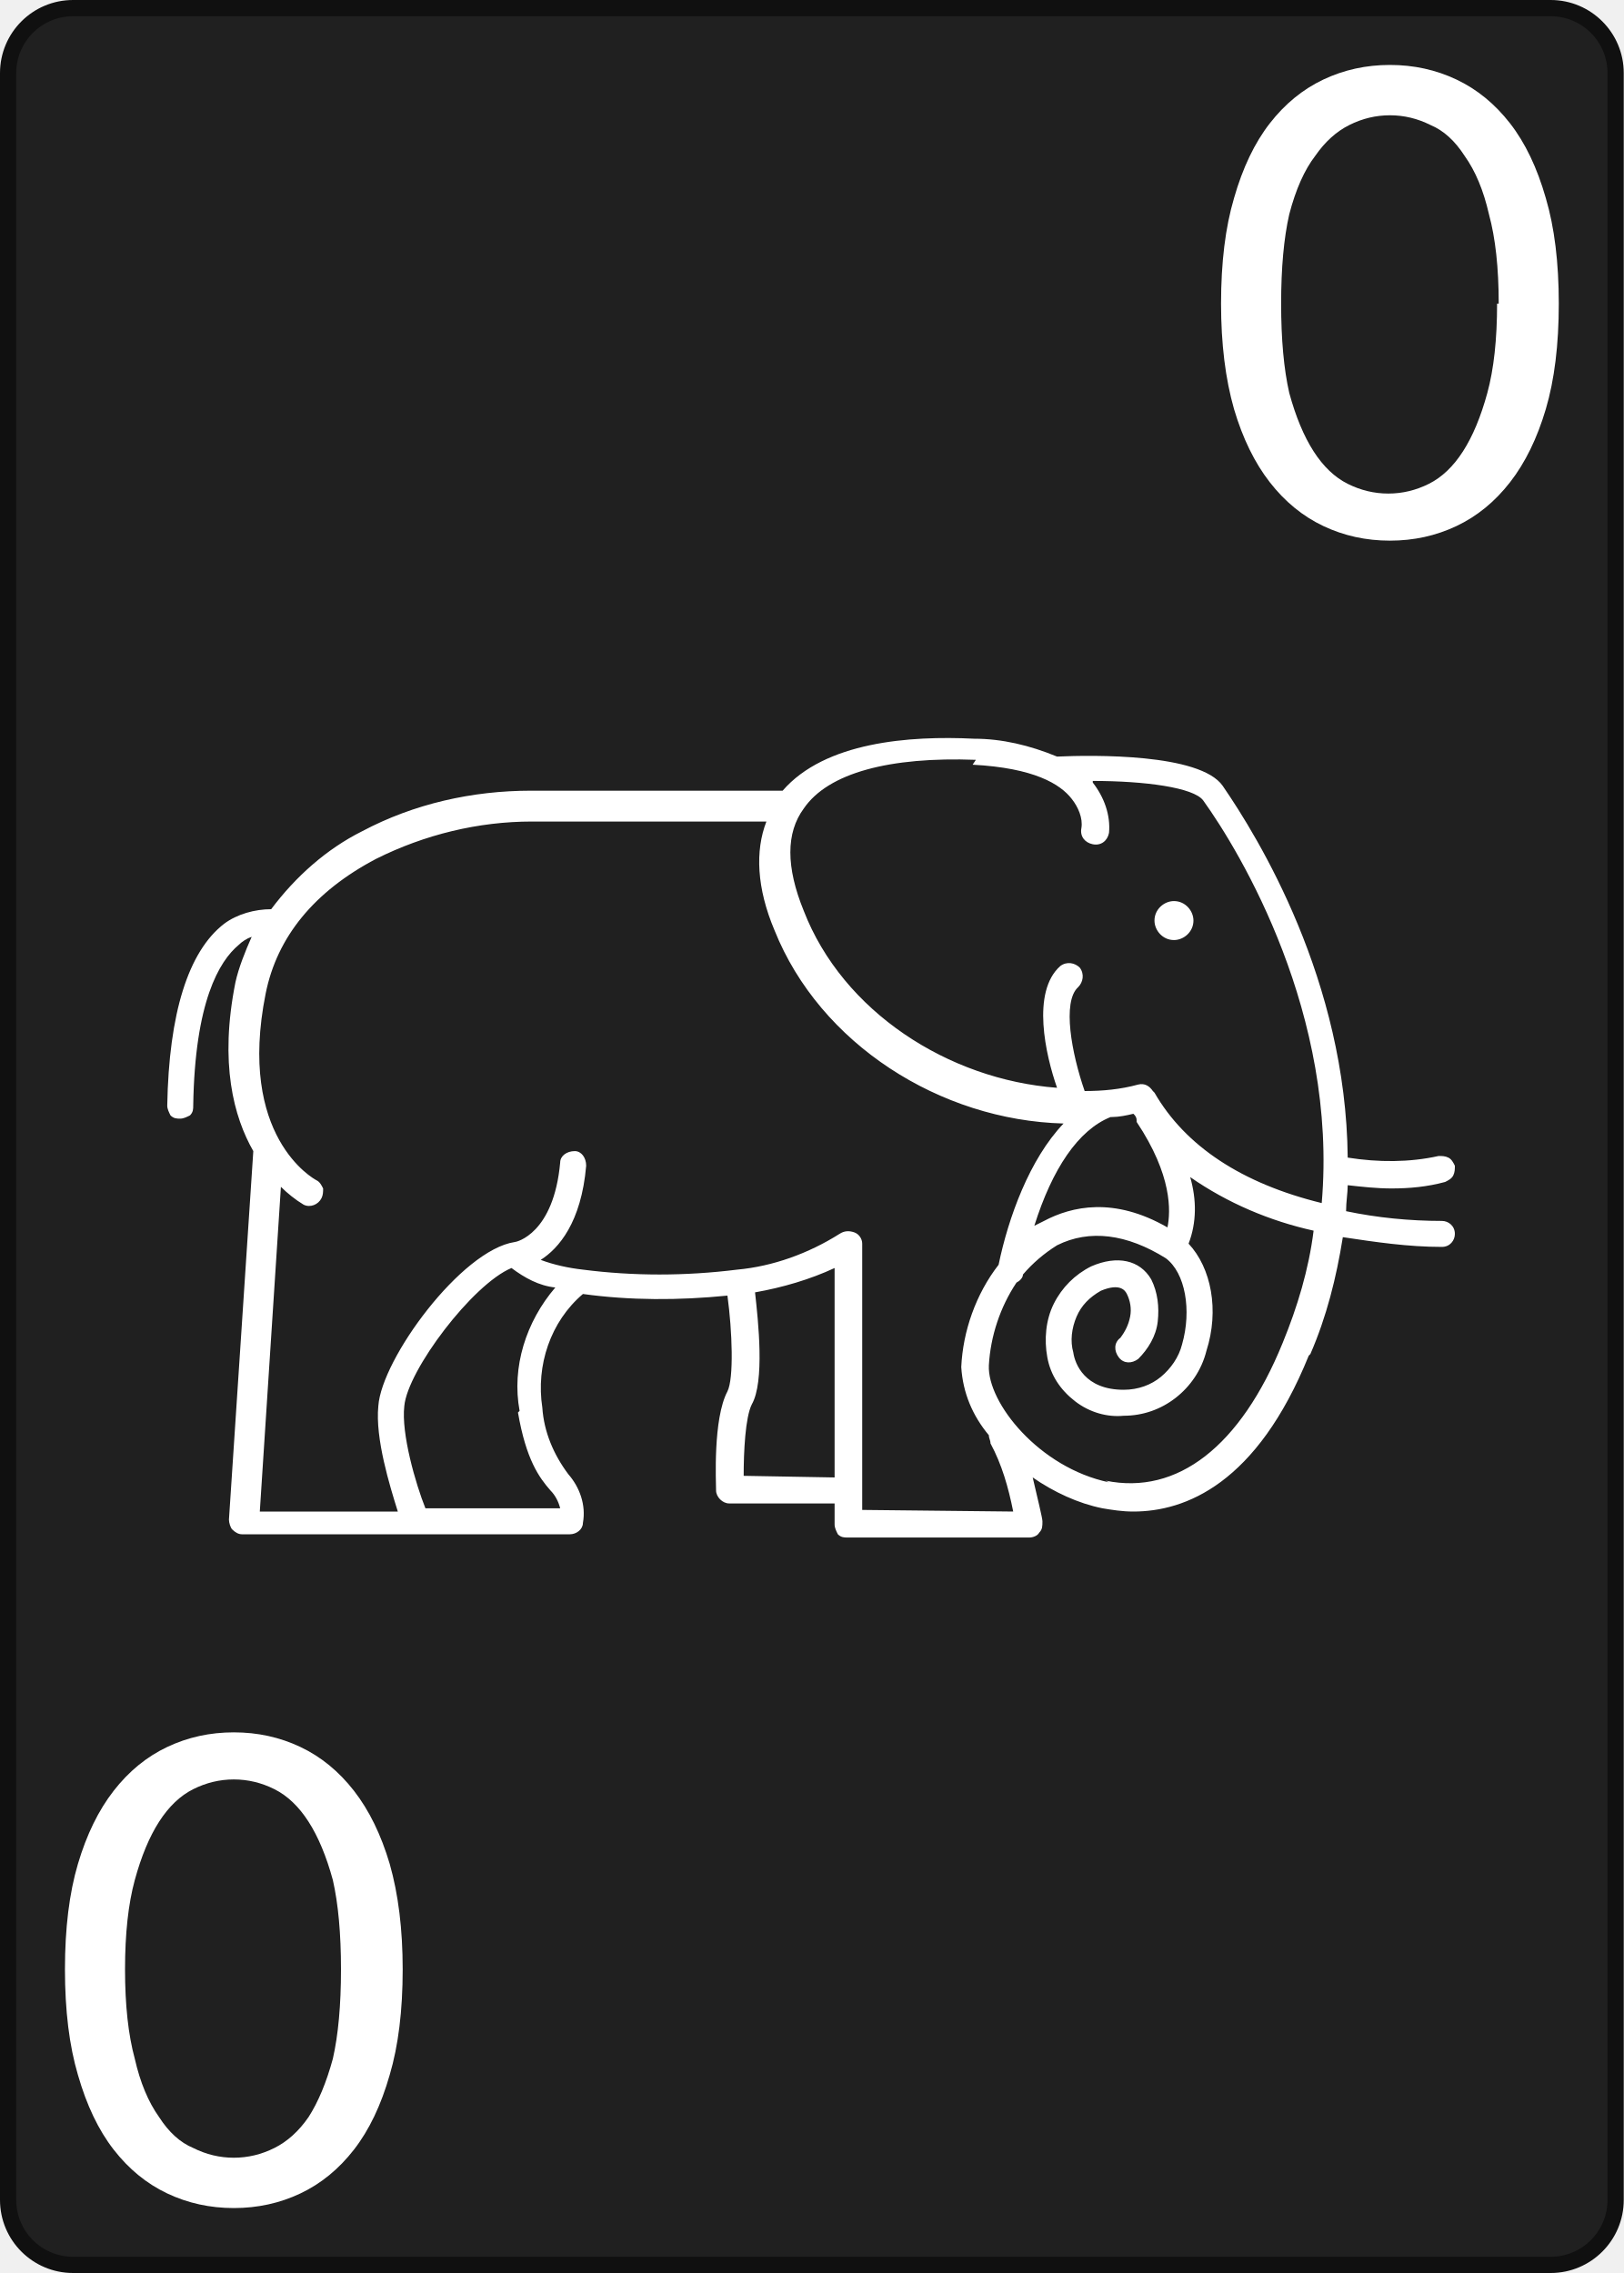
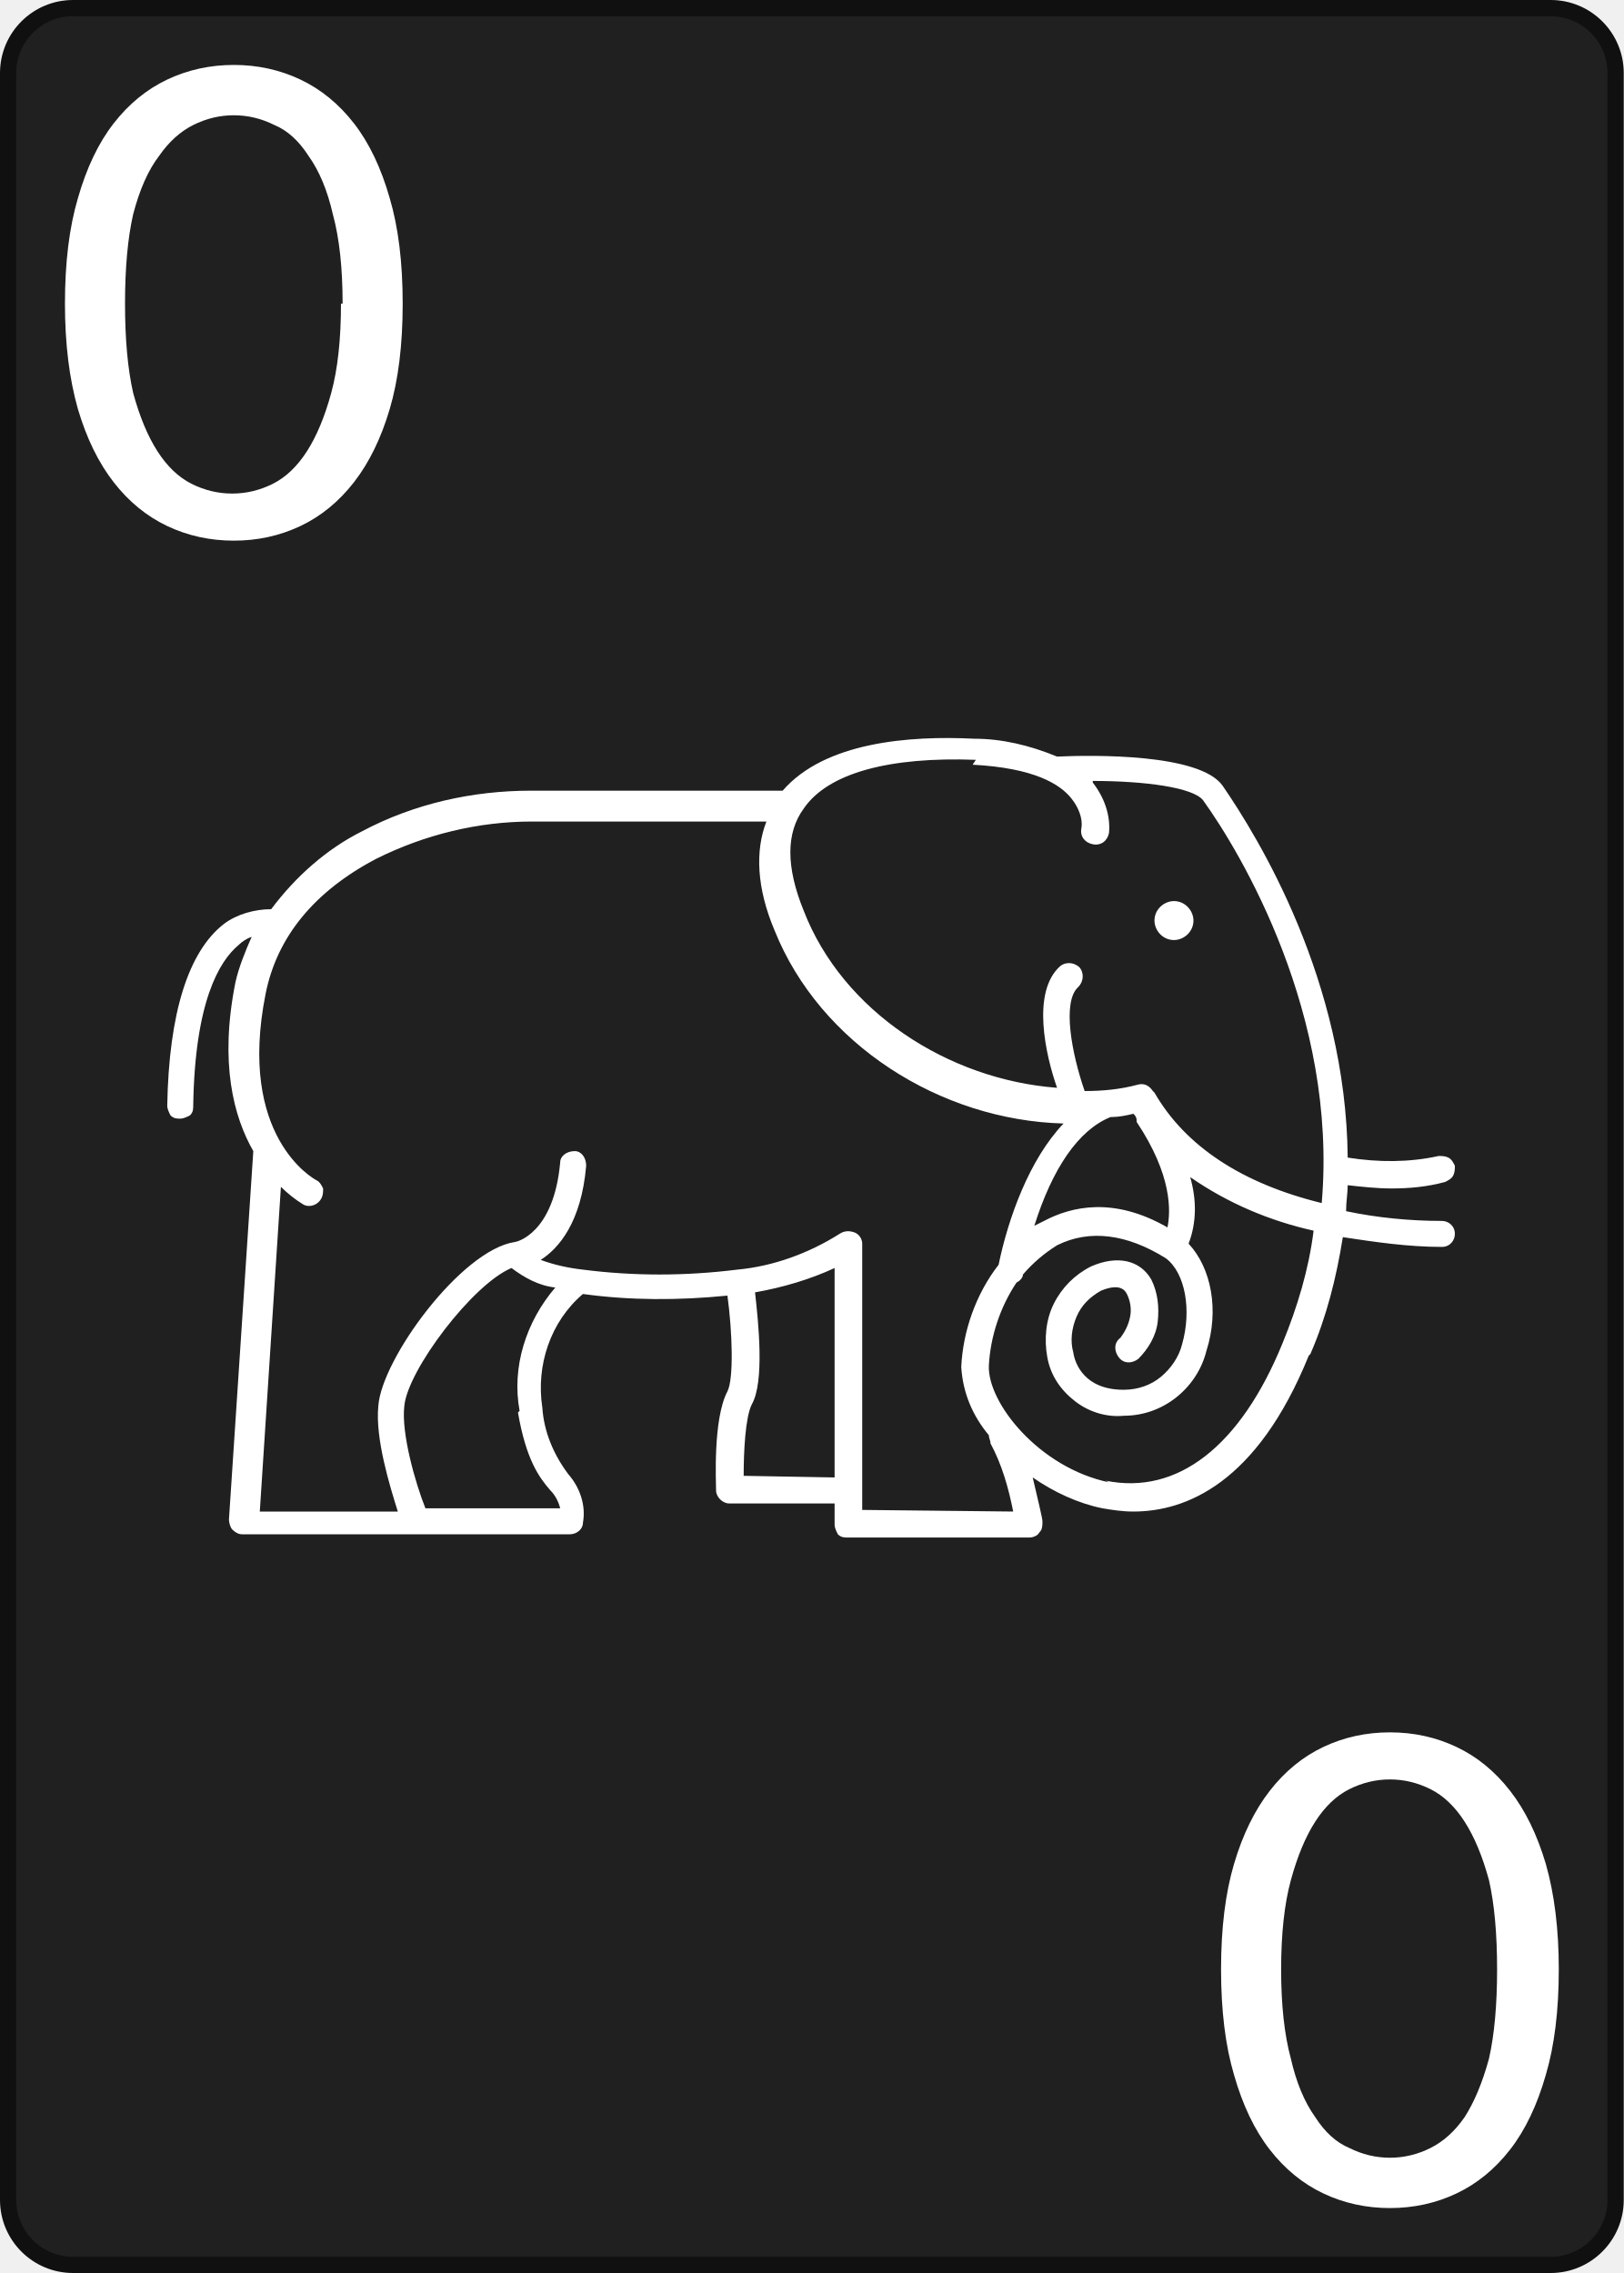
<svg xmlns="http://www.w3.org/2000/svg" width="100px" height="140px" viewbox="0 0 100 140">
  <rect x="0.5" y="0.5" width="99px" height="139px" rx="4px" ry="4px" style="fill:#202020;stroke-width:1px;stroke:#101010" />
  <g id="elephant">
    <path style="fill:#ffffff;stroke:none" d="m 73.5,56.7 c 0,0.7 -0.6,1.2 -1.2,1.2 -0.7,0 -1.2,-0.6 -1.2,-1.2 0,-0.7 0.6,-1.2 1.2,-1.2 0.7,0 1.2,0.6 1.2,1.2" />
    <path style="fill:#ffffff;stroke:none" d="m 80.7,83.4 c 1.0,-2.3 1.6,-4.7 2.0,-7.2 2.0,0.3 4.0,0.6 6.1,0.6 0.5,0 0.8,-0.4 0.8,-0.8 0,-0.5 -0.4,-0.8 -0.8,-0.8 -2.0,0 -4.0,-0.2 -5.9,-0.6 0,-0.6 0.1,-1.1 0.1,-1.6 0.9,0.1 1.8,0.2 2.7,0.2 1.1,0 2.2,-0.1 3.3,-0.4 0.2,-0.1 0.4,-0.2 0.5,-0.4 0.1,-0.2 0.1,-0.4 0.1,-0.6 -0.1,-0.2 -0.2,-0.4 -0.4,-0.5 -0.2,-0.1 -0.4,-0.1 -0.6,-0.1 -1.8,0.4 -3.7,0.4 -5.6,0.1 C 82.9,60.4 77.5,51.6 75.3,48.4 73.9,46.4 67.3,46.5 65.1,46.6 63.4,45.9 61.7,45.5 60.0,45.5 56.0,45.3 50.8,45.7 48.2,48.7 H 32.7 c -3.6,0 -7.2,0.8 -10.4,2.5 -2.2,1.1 -4.1,2.8 -5.6,4.8 -1.0,0 -2.1,0.3 -2.9,0.9 -2.2,1.7 -3.4,5.5 -3.5,11.2 0,0.2 0.1,0.4 0.2,0.6 0.2,0.2 0.4,0.2 0.6,0.2 0.2,0 0.4,-0.1 0.6,-0.2 0.2,-0.2 0.2,-0.4 0.2,-0.6 0.1,-6.4 1.6,-8.9 2.8,-9.9 0.2,-0.2 0.5,-0.4 0.8,-0.5 -0.4,0.9 -0.8,1.9 -1.0,2.8 -1.0,5.0 -0.1,8.3 1.1,10.4 l -1.5,22.7 c 0,0.2 0.1,0.5 0.2,0.6 0.2,0.2 0.4,0.3 0.6,0.3 h 20.2 c 0.4,0 0.8,-0.3 0.8,-0.7 0.2,-1.1 -0.2,-2.2 -0.9,-3.0 -0.9,-1.2 -1.5,-2.6 -1.6,-4.1 -0.4,-2.6 0.5,-5.3 2.5,-7.0 2.9,0.4 5.9,0.4 8.9,0.1 0.3,2.2 0.4,5.1 0,5.9 -0.9,1.7 -0.7,5.6 -0.7,6.1 h 0 c 0,0.4 0.4,0.8 0.8,0.8 h 6.5 v 1.3 c 0,0.2 0.1,0.4 0.2,0.6 0.2,0.2 0.4,0.2 0.6,0.2 h 11.2 c 0.2,0 0.5,-0.1 0.6,-0.3 0.2,-0.2 0.2,-0.4 0.2,-0.7 0,-0.2 -0.3,-1.4 -0.6,-2.7 1.3,0.9 2.8,1.6 4.3,1.9 0.6,0.1 1.2,0.2 1.9,0.2 3.2,0 7.6,-1.7 10.8,-9.6 z M 59.9,47.1 c 3.8,0.2 5.4,1.2 6.1,2.1 0.4,0.5 0.7,1.2 0.6,1.8 -0.1,0.5 0.2,0.9 0.7,1.0 0.5,0.1 0.9,-0.2 1.0,-0.7 0.1,-1.1 -0.3,-2.2 -1.0,-3.1 l 0,-0.1 c 3.2,0 6.2,0.4 6.8,1.2 2.3,3.2 8.3,13.2 7.3,24.8 -4.9,-1.2 -8.4,-3.5 -10.3,-6.8 l -0.1,-0.1 v 0 c -0.2,-0.3 -0.5,-0.5 -0.9,-0.4 -1.1,0.3 -2.2,0.4 -3.3,0.4 -0.8,-2.3 -1.4,-5.5 -0.4,-6.4 v 0 c 0.3,-0.3 0.4,-0.8 0.1,-1.2 -0.3,-0.3 -0.8,-0.4 -1.2,-0.1 -1.8,1.6 -0.9,5.5 -0.2,7.5 -6.7,-0.5 -13.2,-4.7 -15.6,-10.9 -1.1,-2.7 -1.1,-4.8 0,-6.3 1.5,-2.2 5.3,-3.2 10.6,-3.0 z m 8.6,21.7 c 0.4,0 0.9,-0.1 1.3,-0.2 0.1,0.1 0.2,0.2 0.2,0.4 v 0 c 0,0 0,0.1 0,0.1 2.2,3.3 2.1,5.5 1.9,6.5 -3.3,-1.9 -5.9,-1.3 -7.6,-0.4 -0.2,0.1 -0.4,0.2 -0.6,0.3 1.1,-3.5 2.7,-5.9 4.7,-6.7 z M 31.9,87.0 c 0.5,2.9 1.3,4.0 2.0,4.8 v 0 c 0.3,0.3 0.5,0.7 0.6,1.1 h -8.3 c -0.6,-1.5 -1.5,-4.6 -1.3,-6.3 0.2,-2.2 4.2,-7.5 6.6,-8.5 h 0 c 0.8,0.6 1.7,1.1 2.7,1.2 -1.8,2.1 -2.7,4.9 -2.2,7.6 z m 13.9,3.9 c 0,-1.5 0.1,-3.6 0.5,-4.4 0.8,-1.4 0.4,-5.1 0.2,-6.9 1.7,-0.3 3.4,-0.8 4.9,-1.5 v 12.9 z m 7.3,2.1 0,-16.4 c 0,-0.3 -0.2,-0.6 -0.5,-0.7 -0.3,-0.1 -0.6,-0.1 -0.9,0.1 -1.9,1.2 -4.1,2.0 -6.3,2.2 -3.2,0.4 -6.4,0.4 -9.5,0 -0.9,-0.1 -1.8,-0.3 -2.6,-0.6 1.1,-0.7 2.5,-2.3 2.8,-5.8 0,-0.5 -0.3,-0.9 -0.7,-0.9 -0.5,0 -0.9,0.3 -0.9,0.7 -0.4,4.4 -2.7,4.9 -2.8,4.9 -3.3,0.5 -8.2,7.2 -8.4,10.1 -0.2,2.0 0.7,4.9 1.2,6.5 h -8.5 l 1.3,-20.0 c 0.4,0.4 0.9,0.8 1.4,1.1 0.4,0.2 0.9,0 1.1,-0.4 0.1,-0.2 0.1,-0.4 0.1,-0.6 -0.1,-0.2 -0.2,-0.4 -0.4,-0.5 -0.2,-0.1 -4.9,-2.7 -3.14,-11.5 0.7,-3.5 3.0,-6.3 6.8,-8.3 h 0 c 3.0,-1.5 6.3,-2.3 9.6,-2.3 H 47.2 c -0.7,1.8 -0.6,4.1 0.5,6.7 2.8,7.0 10.2,11.7 17.8,11.9 -2.1,2.2 -3.4,5.8 -4.0,8.7 v 0 c -1.4,1.8 -2.2,4.1 -2.3,6.3 0.1,1.6 0.7,3.0 1.7,4.2 0,0.2 0.1,0.3 0.1,0.5 0.7,1.3 1.1,2.7 1.4,4.2 z m 15.2,-1.7 c -4.3,-0.9 -7.5,-4.9 -7.4,-7.2 l 0,0 c 0.1,-1.8 0.7,-3.6 1.7,-5.1 0.2,-0.1 0.4,-0.3 0.4,-0.5 0.6,-0.7 1.3,-1.3 2.1,-1.8 2.0,-1.0 4.3,-0.7 6.7,0.8 1.2,0.9 1.6,3.2 1.0,5.3 h 0 c -0.2,0.8 -0.7,1.5 -1.3,2.0 -0.6,0.5 -1.4,0.8 -2.3,0.8 -2.4,0 -3.0,-1.6 -3.1,-2.3 v 0 c -0.2,-0.7 -0.1,-1.5 0.2,-2.2 0.3,-0.7 0.8,-1.2 1.5,-1.6 1.2,-0.5 1.5,0 1.6,0.2 h 0 c 0.2,0.4 0.3,0.9 0.2,1.4 -0.1,0.5 -0.3,0.9 -0.6,1.3 -0.4,0.3 -0.4,0.8 -0.1,1.2 0.3,0.4 0.8,0.4 1.2,0.1 0.6,-0.6 1.1,-1.4 1.2,-2.3 0.1,-0.9 0,-1.8 -0.4,-2.6 -0.7,-1.2 -2.1,-1.5 -3.7,-0.8 v 0 c -1.0,0.5 -1.8,1.3 -2.3,2.3 -0.5,1.0 -0.6,2.2 -0.4,3.3 0.2,1.1 0.8,2.0 1.7,2.7 0.9,0.7 2.0,1.0 3.0,0.9 h 0 c 1.2,0 2.3,-0.4 3.2,-1.1 0.9,-0.7 1.6,-1.7 1.9,-2.9 0.8,-2.5 0.3,-5.1 -1.1,-6.6 0.5,-1.3 0.5,-2.7 0.1,-4.1 2.3,1.6 4.9,2.7 7.6,3.3 -0.3,2.4 -1.0,4.7 -1.9,6.9 -2.6,6.4 -6.5,9.4 -10.9,8.5 z" />
  </g>
-   <path id="number-top-right" style="fill:#ffffff;stroke:none" d="m 96.0,18.7 q 0,3.8 -0.8,6.5 -0.8,2.7 -2.2,4.5 -1.4,1.8 -3.3,2.7 -1.9,0.9 -4.1,0.9 -2.2,0 -4.1,-0.9 -1.9,-0.9 -3.3,-2.7 -1.4,-1.8 -2.2,-4.5 -0.8,-2.8 -0.8,-6.5 0,-3.8 0.8,-6.5 0.8,-2.8 2.2,-4.6 1.4,-1.8 3.3,-2.7 1.9,-0.9 4.1,-0.9 2.2,0 4.1,0.9 1.9,0.9 3.3,2.7 1.4,1.8 2.2,4.6 Q 96.0,14.9 96.0,18.7 Z m -3.7,0 q 0,-3.3 -0.6,-5.5 -0.5,-2.2 -1.5,-3.6 -0.9,-1.4 -2.1,-1.9 -1.2,-0.6 -2.5,-0.6 -1.3,0 -2.5,0.6 -1.2,0.6 -2.1,1.9 Q 80.0,10.9 79.4,13.2 q -0.5,2.2 -0.5,5.5 0,3.3 0.5,5.5 0.6,2.2 1.5,3.6 0.9,1.4 2.1,2.0 1.2,0.6 2.5,0.6 1.3,0 2.5,-0.6 1.2,-0.6 2.1,-2.0 0.9,-1.4 1.5,-3.6 0.6,-2.2 0.6,-5.5 z" />
-   <path id="number-bottom-left" style="fill:#ffffff;stroke:none" d="m 4.0,121.3 q 0,-3.8 0.8,-6.5 0.8,-2.7 2.2,-4.5 1.4,-1.8 3.3,-2.7 1.9,-0.9 4.1,-0.9 2.2,0 4.1,0.9 1.9,0.9 3.3,2.7 1.4,1.8 2.2,4.5 0.8,2.8 0.8,6.5 0,3.8 -0.8,6.5 -0.8,2.8 -2.2,4.6 -1.4,1.8 -3.3,2.7 -1.9,0.9 -4.1,0.9 -2.2,0 -4.1,-0.9 -1.9,-0.9 -3.3,-2.7 -1.4,-1.8 -2.2,-4.6 Q 4.0,125.1 4.0,121.3 Z m 3.7,0 q 0,3.3 0.6,5.5 0.5,2.2 1.5,3.6 0.9,1.4 2.1,1.9 1.2,0.6 2.5,0.6 1.3,0 2.5,-0.6 1.2,-0.6 2.1,-1.9 0.9,-1.4 1.5,-3.6 0.5,-2.2 0.5,-5.5 0,-3.3 -0.5,-5.5 -0.6,-2.2 -1.5,-3.6 -0.9,-1.4 -2.1,-2.0 -1.2,-0.6 -2.5,-0.6 -1.3,0 -2.5,0.6 -1.2,0.6 -2.1,2.0 -0.9,1.4 -1.5,3.6 -0.6,2.2 -0.6,5.5 z" />
+   <path id="number-top-left" style="fill:#ffffff;stroke:none" d="m 24.8,18.7 q 0,3.8 -0.8,6.5 -0.8,2.7 -2.2,4.5 -1.4,1.8 -3.3,2.7 -1.9,0.9 -4.1,0.9 -2.2,0 -4.1,-0.9 Q 8.4,31.5 7,29.7 5.6,27.9 4.8,25.2 4,22.4 4,18.7 4,14.9 4.8,12.2 5.6,9.4 7,7.6 8.4,5.8 10.3,4.9 12.2,4 14.4,4 q 2.2,0 4.1,0.9 1.9,0.9 3.3,2.7 1.4,1.8 2.2,4.6 0.8,2.7 0.8,6.5 z m -3.7,0 q 0,-3.3 -0.6,-5.5 Q 20,11 19.0,9.6 18.1,8.2 16.9,7.7 15.7,7.1 14.4,7.1 q -1.3,0 -2.5,0.6 -1.2,0.6 -2.1,1.9 -1,1.3 -1.6,3.6 -0.5,2.2 -0.5,5.5 0,3.3 0.5,5.5 0.6,2.2 1.5,3.6 0.9,1.4 2.1,2 1.2,0.6 2.5,0.6 1.3,0 2.5,-0.6 1.2,-0.6 2.1,-2 0.9,-1.4 1.5,-3.6 Q 21.0,22.0 21.0,18.7 Z" />
+   <path id="number-bottom-right" style="fill:#ffffff;stroke:none" d="m 75.2,121.3 q 0,-3.8 0.8,-6.5 0.8,-2.7 2.2,-4.5 1.4,-1.8 3.3,-2.7 1.9,-0.9 4.1,-0.9 2.2,0 4.1,0.9 1.9,0.9 3.3,2.7 1.4,1.8 2.2,4.5 0.8,2.8 0.8,6.5 0,3.8 -0.8,6.5 -0.8,2.8 -2.2,4.6 -1.4,1.8 -3.3,2.7 -1.9,0.9 -4.1,0.9 -2.2,0 -4.1,-0.9 -1.9,-0.9 -3.3,-2.7 -1.4,-1.8 -2.2,-4.6 -0.8,-2.7 -0.8,-6.5 z m 3.7,0 q 0,3.3 0.6,5.5 0.5,2.2 1.5,3.6 0.9,1.4 2.1,1.9 1.2,0.6 2.5,0.6 1.3,0 2.5,-0.6 1.2,-0.6 2.1,-1.9 0.9,-1.4 1.5,-3.6 0.5,-2.2 0.5,-5.5 0,-3.3 -0.5,-5.5 -0.6,-2.2 -1.5,-3.6 -0.9,-1.4 -2.1,-2 -1.2,-0.6 -2.5,-0.6 -1.3,0 -2.5,0.6 -1.2,0.6 -2.1,2 -0.9,1.4 -1.5,3.6 -0.6,2.2 -0.6,5.5 z" />
</svg>
